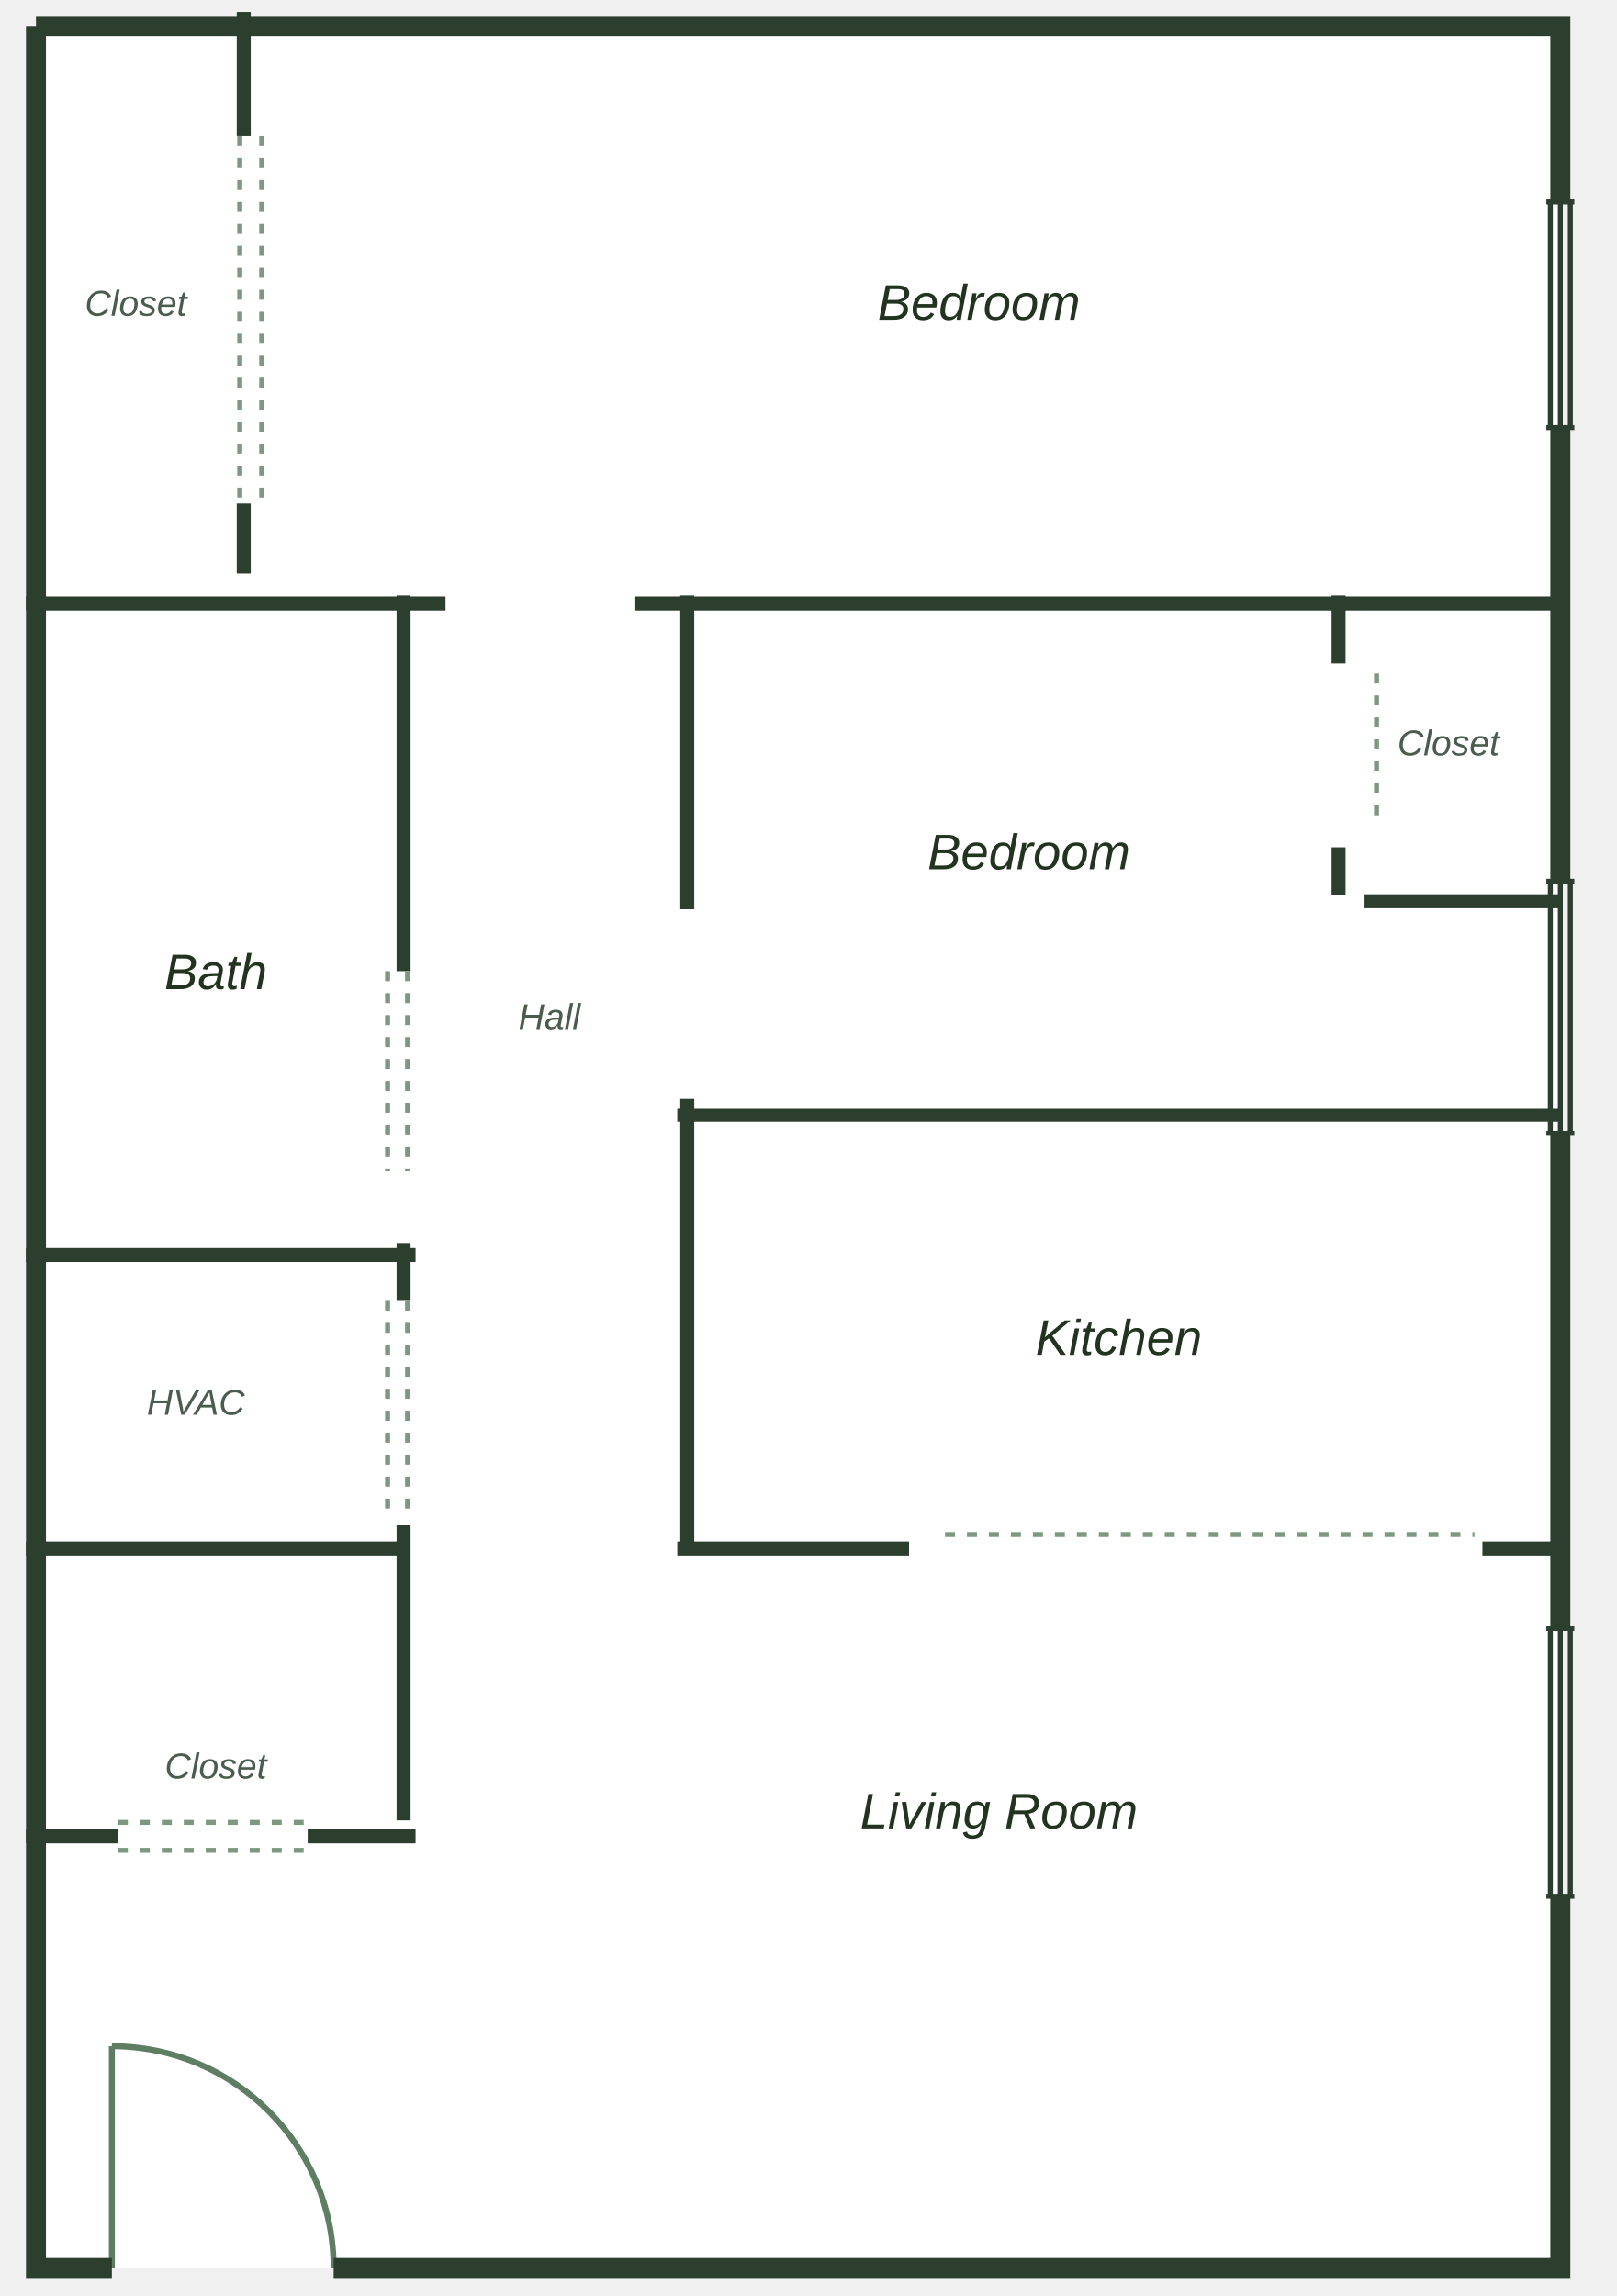
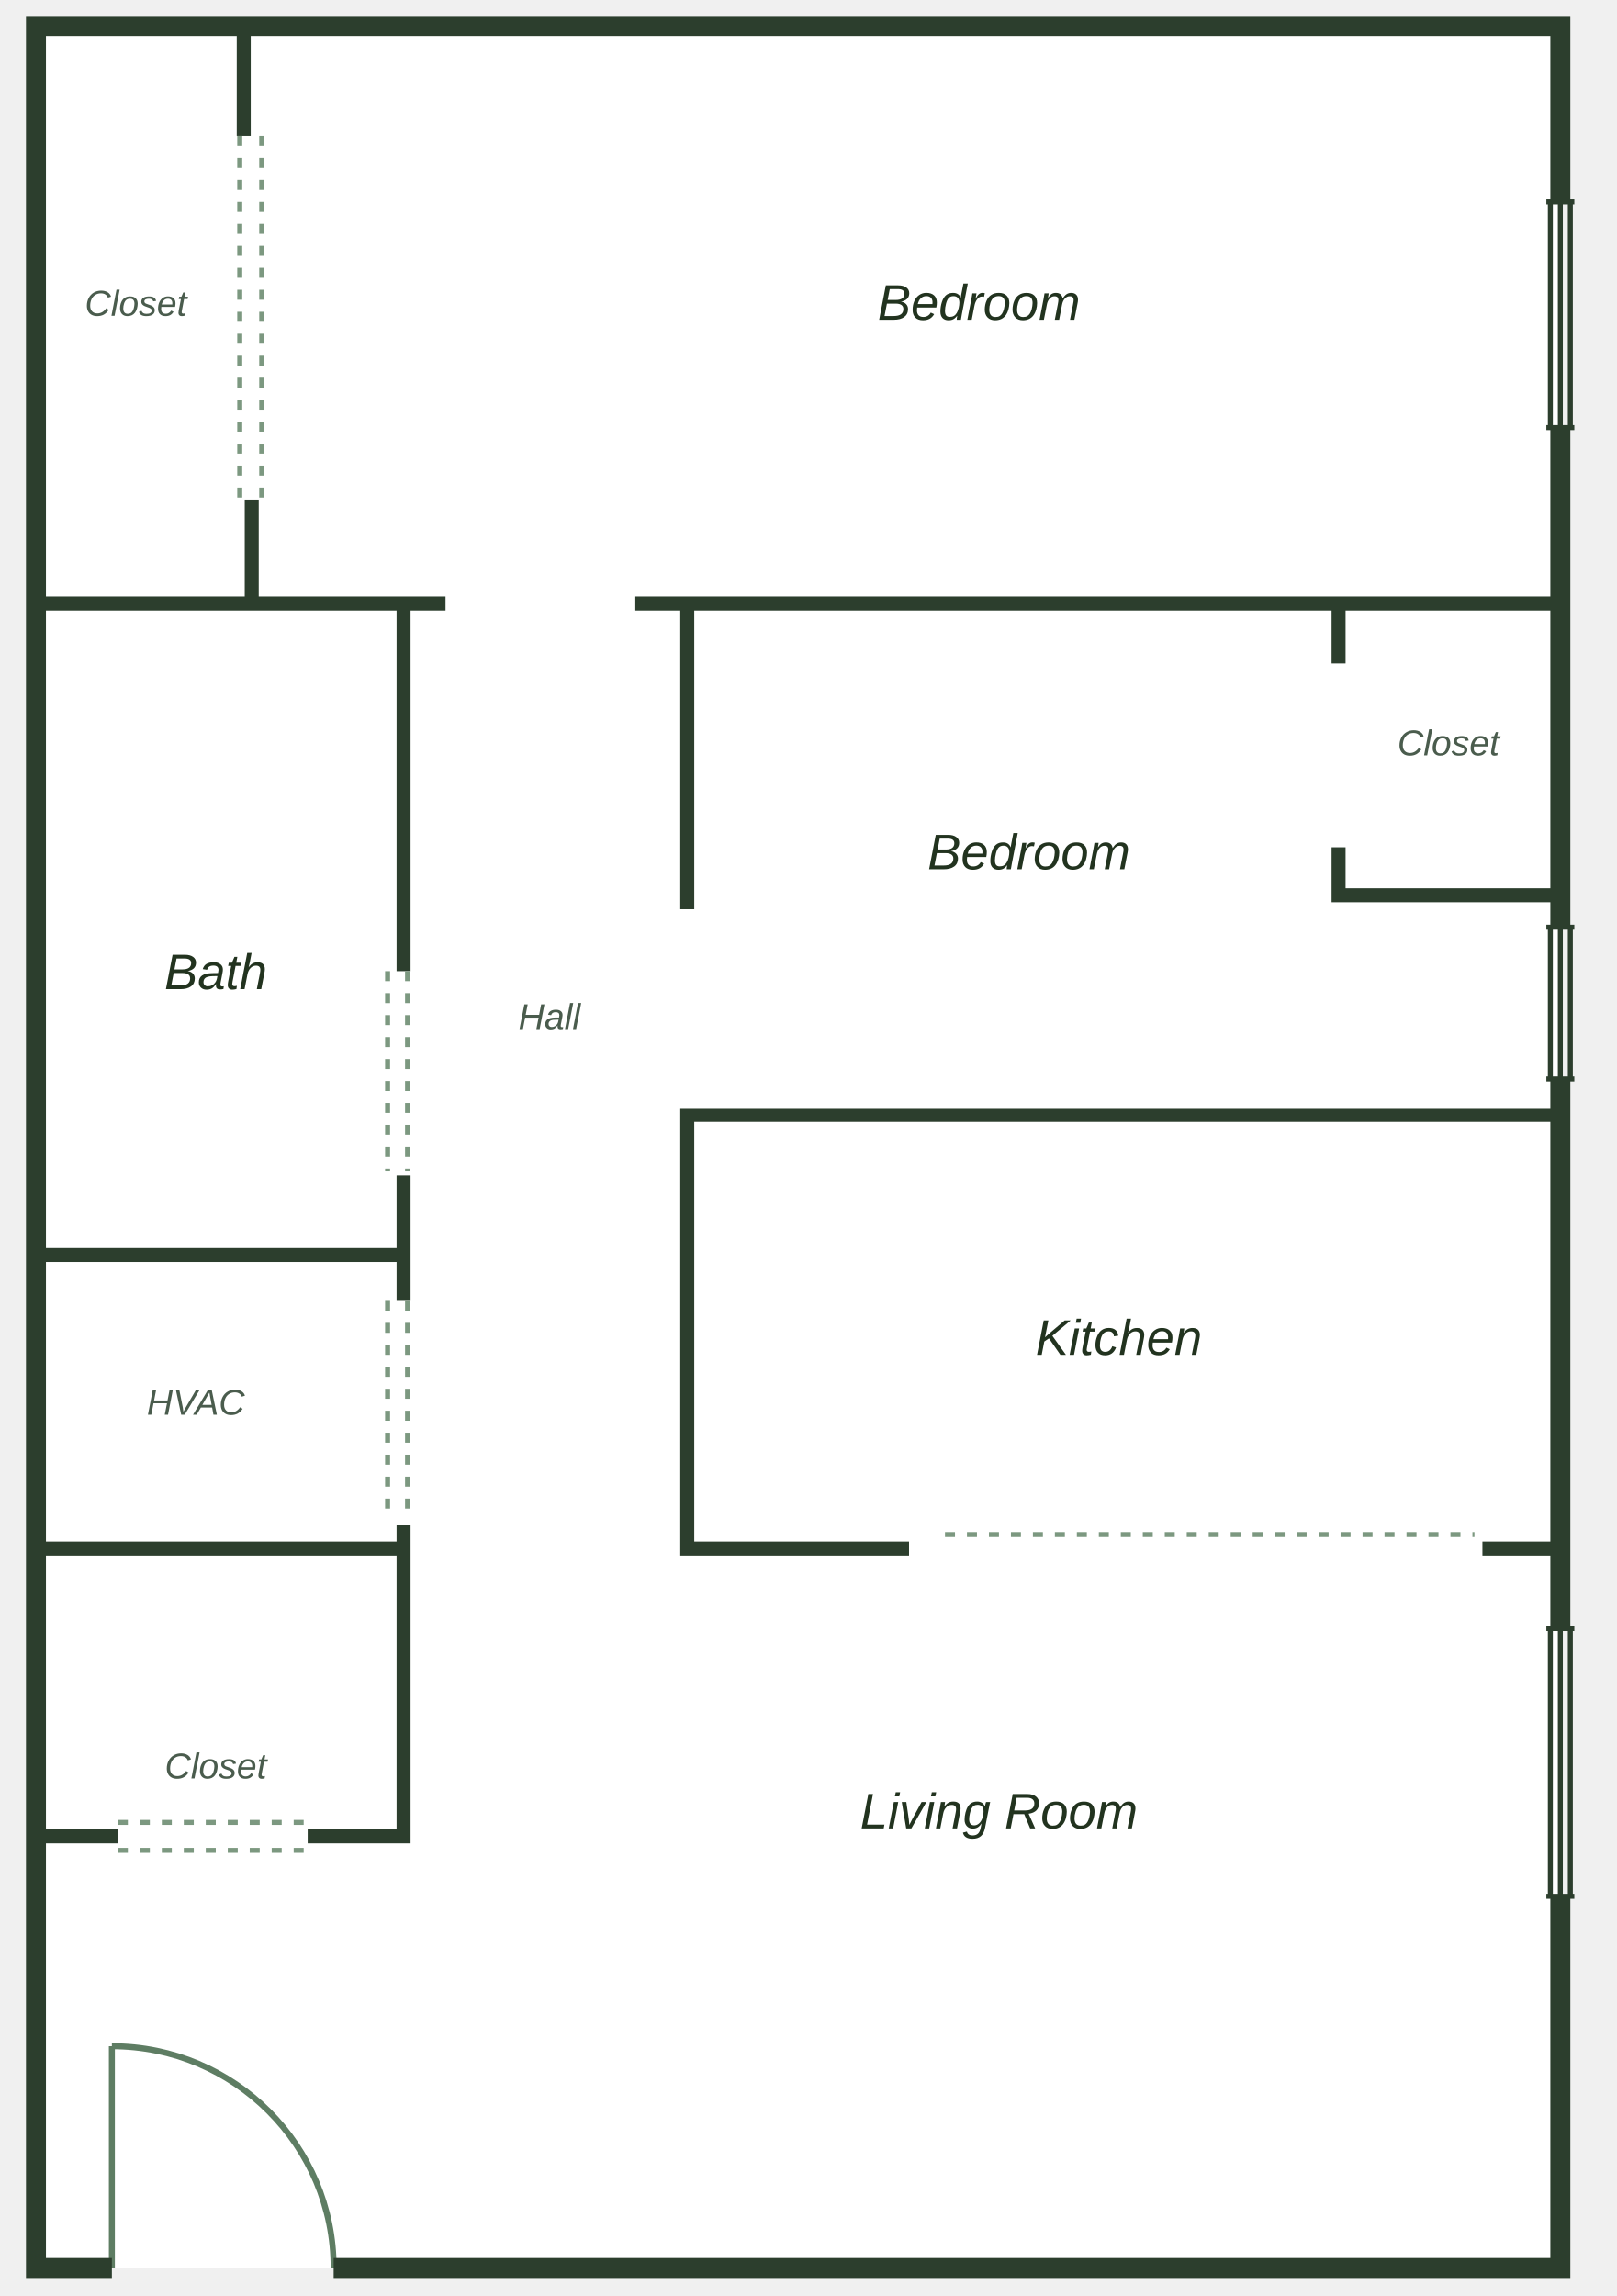
<svg xmlns="http://www.w3.org/2000/svg" width="809" height="1149" viewBox="0 0 809 1149" preserveAspectRatio="xMidYMid meet" role="img" aria-label="Lexington Village two-bedroom floor plan">
  <defs>
    <style>
    .fp{fill:#FFFFFF}
    .w{fill:none;stroke:#2C3E2D;stroke-width:7;stroke-linecap:butt}
    .wo{fill:none;stroke:#2C3E2D;stroke-width:10;stroke-linecap:butt}
    .d{fill:none;stroke:#7C9880;stroke-width:2.5;stroke-dasharray:5 6}
    .arc{fill:none;stroke:#5E7D63;stroke-width:3}
    .win{fill:none;stroke:#2C3E2D;stroke-width:2.5}
    .st{fill:none;stroke:#2C3E2D;stroke-width:2.5}
    .rm{fill:#22331F;font-family:'Helvetica Neue',Arial,sans-serif;font-size:25px;font-style:italic;text-anchor:middle}
    .cl{fill:#4A5C4D;font-family:'Helvetica Neue',Arial,sans-serif;font-size:18px;font-style:italic;text-anchor:middle}
    .sm{fill:#4A5C4D;font-family:'Helvetica Neue',Arial,sans-serif;font-size:14px;font-style:italic;text-anchor:middle}
  </style>
  </defs>
  <rect class="fp" x="18" y="13" width="763" height="1122" />
-   <path class="w" d="M122,6 V68 M122,252 V287 M202,298 V486 M202,622 V651 M202,763 V911 M344,298 V455 M344,550 V774 M670,298 V332 M670,424 V448 M13,302 H223 M318,302 H781 M683,451 H781 M339,558 H781 M13,628 H208 M13,775 H205 M339,775 H455 M742,775 H781 M13,919 H59 M154,919 H208" />
-   <path class="d" d="M120,68 V252 M120,68 V252 M131,68 V252 M131,68 V252 M194,486 V586 M194,486 V586 M204,486 V586 M204,486 V586 M194,651 V760 M194,651 V760 M204,651 V760 M204,651 V760 M689,337 V414 M689,337 V414 M473,768 H738 M473,768 H738 M59,912 H154 M59,912 H154 M59,926 H154 M59,926 H154" />
+   <path class="w" d="M18,302 L223,302 M318,302 L781,302 M781,448 L670,448 L670,424 M781,558 L344,558 L344,775 L455,775 M18,628 L202,628 M18,775 L202,775 M742,775 L781,775 M18,919 L59,919 M154,919 L202,919 L202,763 M122,13 L122,68 M126,250 L126,302 M202,302 L202,486 M202,588 L202,651 M344,302 L344,455 M670,302 L670,332" />
+   <path class="d" d="M120,68 V252 M120,68 V252 M131,68 V252 M131,68 V252 M194,486 V586 M194,486 V586 M204,486 V586 M204,486 V586 M194,651 V760 M194,651 V760 M204,651 V760 M204,651 V760 M473,768 H738 M473,768 H738 M59,912 H154 M59,912 H154 M59,926 H154 M59,926 H154" />
  <path class="win" d="M776,101 V214 M781,101 V214 M786,101 V214 M774,101 H788 M774,214 H788" />
-   <path class="win" d="M776,441 V567 M781,441 V567 M786,441 V567 M774,441 H788 M774,567 H788" />
+   <path class="win" d="M776,464 V540 M781,464 V540 M786,464 V540 M774,464 H788 M774,540 H788" />
  <path class="win" d="M776,815 V949 M781,815 V949 M786,815 V949 M774,815 H788 M774,949 H788" />
-   <path class="arc" d="M56,1135 V1024 M56,1024 A111,111 0 0 1 167,1135" />
-   <path class="wo" d="M18,13 H781 V101 M781,214 V441 M781,567 V815 M781,949 V1135 H167 M56,1135 H18 V13" />
+   <path class="arc" d="M56,1135 V1024 M167,1135 A111,111 0 0 0 56,1024" />
+   <path class="wo" d="M18,13 H781 V101 M781,214 V464 M781,540 V815 M781,949 V1135 H167 M56,1135 H18 V13 H28" />
  <text class="cl" x="68" y="158">Closet</text>
  <text class="rm" x="490" y="160">Bedroom</text>
  <text class="rm" x="515" y="435">Bedroom</text>
  <text class="rm" x="108" y="495">Bath</text>
  <text class="cl" x="275" y="515">Hall</text>
  <text class="cl" x="725" y="378">Closet</text>
  <text class="rm" x="560" y="678">Kitchen</text>
  <text class="cl" x="98" y="708">HVAC</text>
  <text class="rm" x="500" y="915">Living Room</text>
  <text class="cl" x="108" y="890">Closet</text>
</svg>
